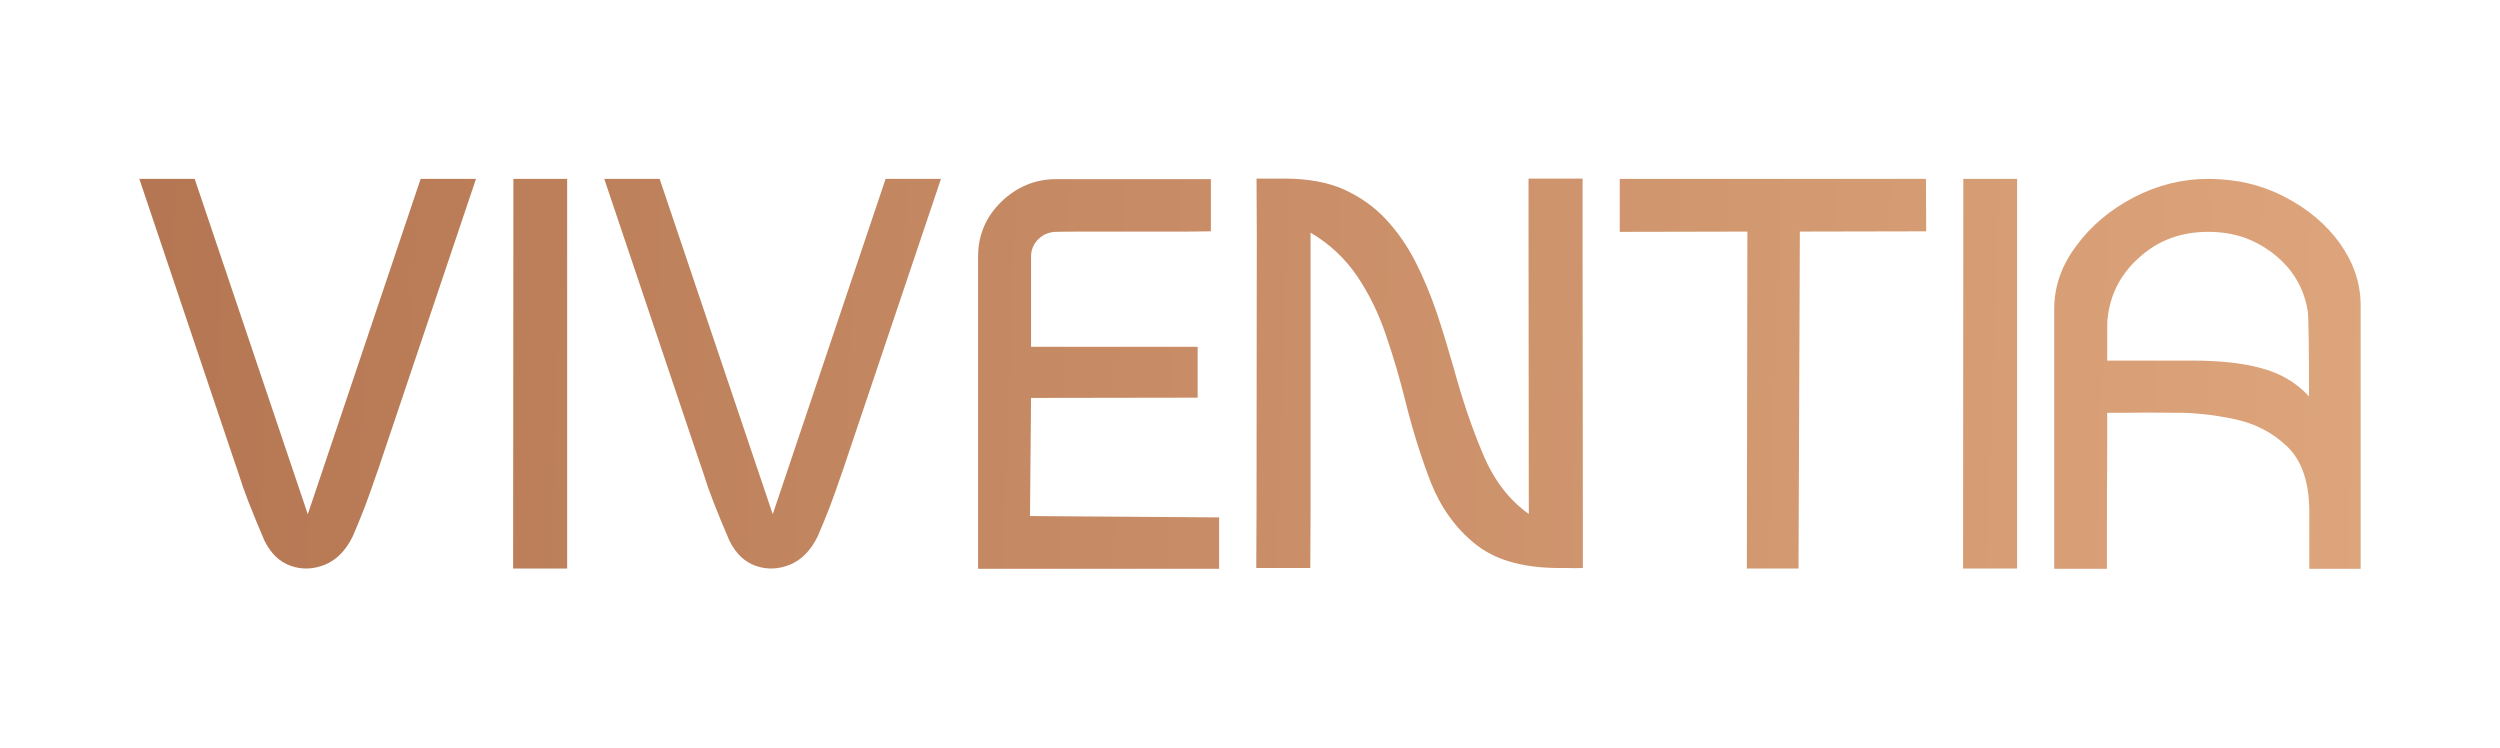
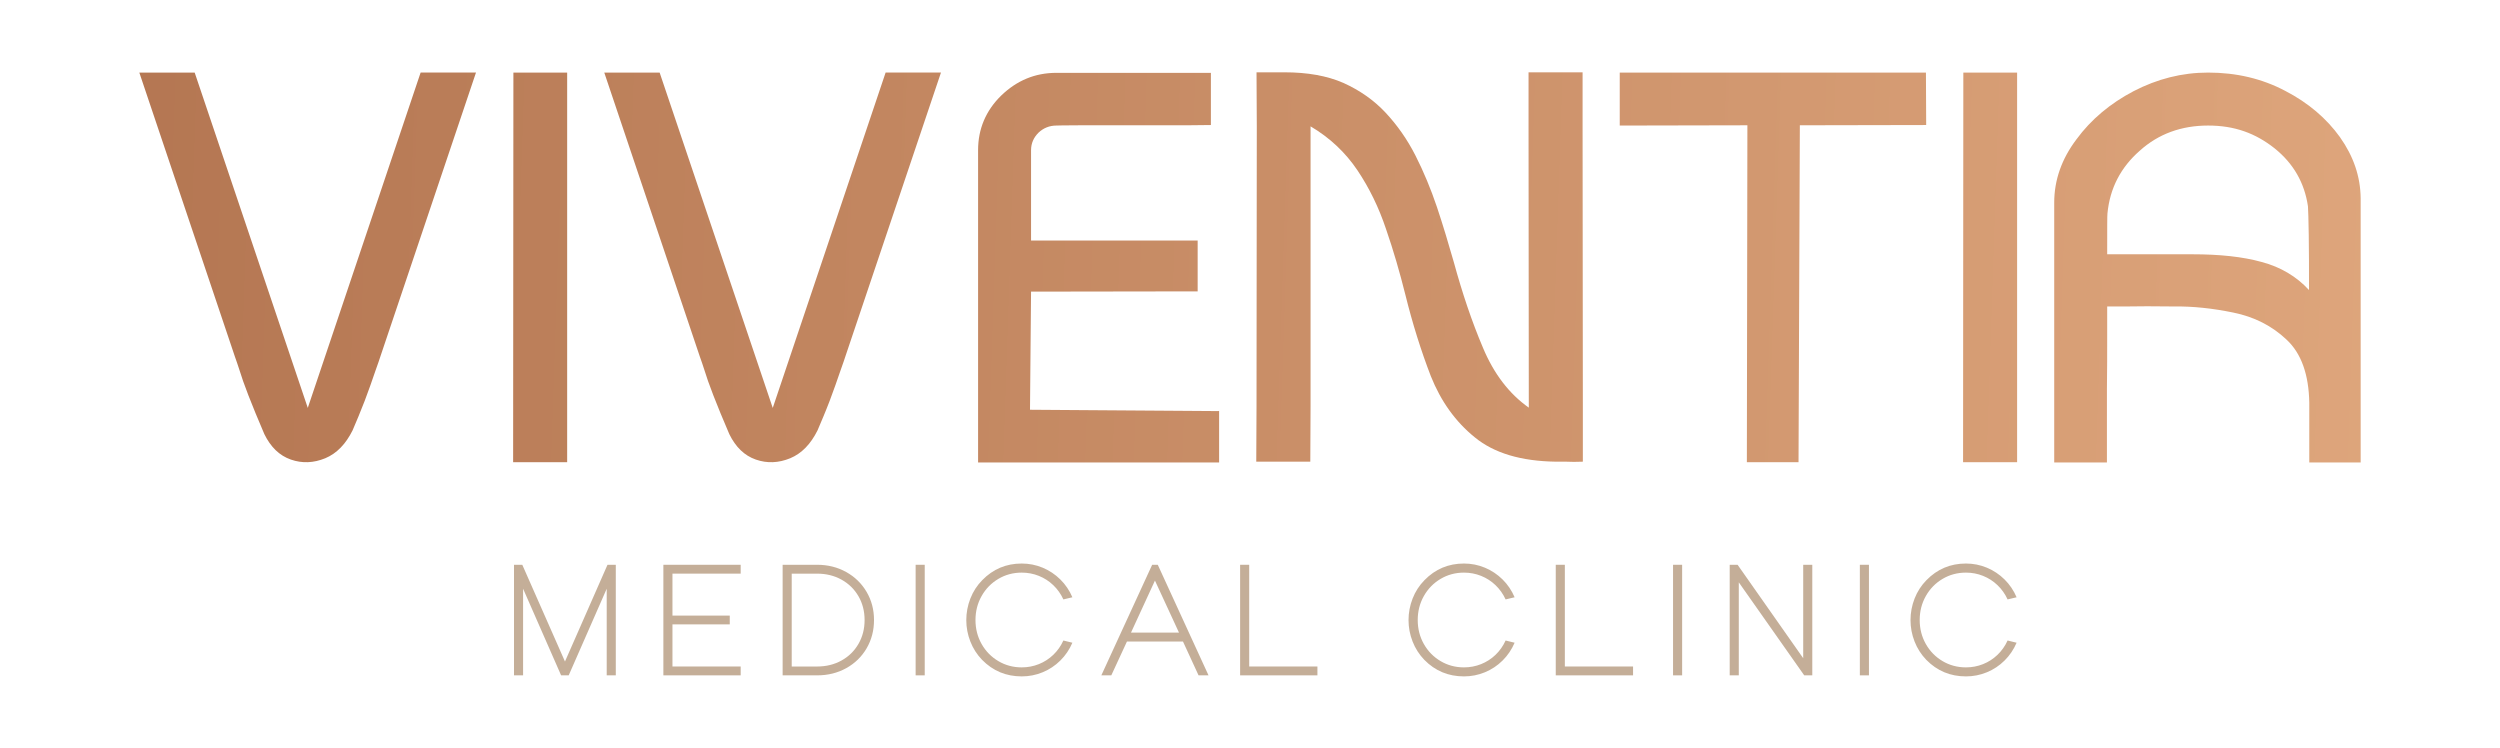
<svg xmlns="http://www.w3.org/2000/svg" xmlns:xlink="http://www.w3.org/1999/xlink" id="Layer_1" version="1.1" viewBox="0 0 1920 574">
  <defs>
    <style>
      .st0 {
        fill: url(#Gradiente_sem_nome_13);
      }

      .st1 {
        fill: url(#Gradiente_sem_nome_133);
      }

      .st2 {
        fill: url(#Gradiente_sem_nome_131);
      }

      .st3 {
        fill: url(#Gradiente_sem_nome_136);
      }

      .st4 {
        fill: url(#Gradiente_sem_nome_137);
      }

      .st5 {
        fill: url(#Gradiente_sem_nome_132);
      }

      .st6 {
        fill: url(#Gradiente_sem_nome_135);
      }

      .st7 {
        fill: url(#Gradiente_sem_nome_134);
      }
+ 
+       .st8 {
+         fill: #c4ae98;
+       }
    </style>
-     <linearGradient id="Gradiente_sem_nome_13" data-name="Gradiente sem nome 13" x1="-.37" y1="276.96" x2="2011.26" y2="344.22" gradientUnits="userSpaceOnUse">
+     <linearGradient id="Gradiente_sem_nome_13" data-name="Gradiente sem nome 13" x1="-.37" y1="195.32" x2="2011.26" y2="262.58" gradientUnits="userSpaceOnUse">
      <stop offset="0" stop-color="#b27450" />
      <stop offset="1" stop-color="#e2aa80" />
    </linearGradient>
-     <linearGradient id="Gradiente_sem_nome_131" data-name="Gradiente sem nome 13" x1="-.24" y1="273.12" x2="2011.39" y2="340.38" xlink:href="#Gradiente_sem_nome_13" />
-     <linearGradient id="Gradiente_sem_nome_132" data-name="Gradiente sem nome 13" x1=".03" y1="265.03" x2="2011.66" y2="332.29" xlink:href="#Gradiente_sem_nome_13" />
-     <linearGradient id="Gradiente_sem_nome_133" data-name="Gradiente sem nome 13" x1=".23" y1="259.11" x2="2011.86" y2="326.37" xlink:href="#Gradiente_sem_nome_13" />
-     <linearGradient id="Gradiente_sem_nome_134" data-name="Gradiente sem nome 13" x1=".52" y1="250.26" x2="2012.15" y2="317.52" xlink:href="#Gradiente_sem_nome_13" />
-     <linearGradient id="Gradiente_sem_nome_135" data-name="Gradiente sem nome 13" x1=".87" y1="239.87" x2="2012.5" y2="307.13" xlink:href="#Gradiente_sem_nome_13" />
-     <linearGradient id="Gradiente_sem_nome_136" data-name="Gradiente sem nome 13" x1="1" y1="235.93" x2="2012.63" y2="303.19" xlink:href="#Gradiente_sem_nome_13" />
-     <linearGradient id="Gradiente_sem_nome_137" data-name="Gradiente sem nome 13" x1="1.12" y1="232.37" x2="2012.75" y2="299.63" xlink:href="#Gradiente_sem_nome_13" />
+     <linearGradient id="Gradiente_sem_nome_131" data-name="Gradiente sem nome 13" x1="-.24" y1="191.48" x2="2011.39" y2="258.74" xlink:href="#Gradiente_sem_nome_13" />
+     <linearGradient id="Gradiente_sem_nome_132" data-name="Gradiente sem nome 13" x1=".03" y1="183.39" x2="2011.66" y2="250.65" xlink:href="#Gradiente_sem_nome_13" />
+     <linearGradient id="Gradiente_sem_nome_133" data-name="Gradiente sem nome 13" x1=".23" y1="177.47" x2="2011.86" y2="244.73" xlink:href="#Gradiente_sem_nome_13" />
+     <linearGradient id="Gradiente_sem_nome_134" data-name="Gradiente sem nome 13" x1=".52" y1="168.62" x2="2012.15" y2="235.88" xlink:href="#Gradiente_sem_nome_13" />
+     <linearGradient id="Gradiente_sem_nome_135" data-name="Gradiente sem nome 13" x1=".87" y1="158.23" x2="2012.5" y2="225.49" xlink:href="#Gradiente_sem_nome_13" />
+     <linearGradient id="Gradiente_sem_nome_136" data-name="Gradiente sem nome 13" x1="1" y1="154.29" x2="2012.63" y2="221.55" xlink:href="#Gradiente_sem_nome_13" />
+     <linearGradient id="Gradiente_sem_nome_137" data-name="Gradiente sem nome 13" x1="1.12" y1="150.73" x2="2012.75" y2="217.99" xlink:href="#Gradiente_sem_nome_13" />
  </defs>
-   <path class="st0" d="M236.38,394.92l-86.86-257.53h-42.51l73.44,218.27c1.01,2.85,2.23,6.31,3.46,10.17,2.85,9.56,9.16,26.04,19.12,49.23,4.88,9.97,11.59,16.48,20.34,19.53,8.75,3.05,17.5,2.65,26.45-1.01,8.75-3.66,15.66-10.79,20.95-21.36,2.85-6.71,6.1-14.24,9.35-22.78,3.26-8.55,5.9-16.28,8.14-22.79,2.44-6.71,3.46-9.97,3.46-9.97l73.85-219.3h-42.52l-86.66,257.53Z" />
-   <polygon class="st2" points="394.08 436.62 435.58 436.62 435.58 137.38 394.29 137.38 394.08 436.62" />
-   <path class="st5" d="M593.46,394.92l-86.86-257.53h-42.52l73.44,218.27c1.02,2.85,2.24,6.31,3.46,10.17,2.85,9.56,9.16,26.04,19.13,49.23,4.88,9.97,11.59,16.48,20.34,19.53,8.75,3.05,17.5,2.65,26.45-1.01,8.75-3.66,15.67-10.79,20.95-21.36,2.85-6.71,6.11-14.24,9.36-22.78,3.25-8.55,5.9-16.28,8.14-22.79,2.44-6.71,3.46-9.97,3.46-9.97l73.85-219.3h-42.51l-86.67,257.53Z" />
-   <path class="st1" d="M791.04,396.34l.81-90.73,127.95-.2v-39.06h-127.95v-69.37c0-5.29,2.03-9.77,5.7-13.43,3.86-3.66,8.54-5.49,13.83-5.49,0,0,6.1-.2,18.1-.2h81.78c11.8-.2,18.1-.2,18.71-.2v-40.08h-118.59c-16.47,0-30.52,5.9-42.51,17.5-11.8,11.59-17.7,25.63-17.7,41.9v239.84h185.11v-39.67c-.2.2-.61.2-1.01.2l-144.23-1.02Z" />
-   <path class="st7" d="M1215.42,137.18h-41.5v42.92l.2,214.61c-15.06-10.58-26.85-26.04-35.19-45.97-8.55-20.14-15.87-41.91-22.38-65.71-4.07-14.24-8.34-28.48-13.02-42.51-4.68-13.83-10.17-27.05-16.47-39.46-6.31-12.41-14.04-23.39-22.99-32.95-8.95-9.56-19.73-17.09-32.34-22.79-12.61-5.5-27.67-8.14-45.16-8.14h-21.56l.21,41.5-.21,214.61-.2,42.92h41.5l.2-42.92v-214.61c14.85,8.75,26.85,20.14,36.01,33.76,9.15,13.64,16.47,28.69,21.97,45.17,5.7,16.47,10.58,33.36,14.85,50.45,5.49,22.18,12,42.92,19.53,62.45,7.73,19.33,18.92,34.99,33.76,46.99,14.86,12.2,35.6,18.31,62.25,18.71h7.93c3.66.2,7.93.2,12.82,0v-41.5l-.2-214.61v-42.92Z" />
-   <polygon class="st6" points="1243.96 137.38 1243.96 178.07 1341.8 177.86 1342 177.86 1341.59 436.62 1381.27 436.62 1382.28 177.86 1479.31 177.66 1479.12 137.38 1243.96 137.38" />
-   <polygon class="st3" points="1507.64 436.62 1549.14 436.62 1549.14 137.38 1507.84 137.38 1507.64 436.62" />
-   <path class="st4" d="M1797.14,187.02c-10.38-14.45-24.42-26.45-42.11-35.6-17.7-9.35-37.43-14.04-59.2-14.04-20.14,0-39.06,4.88-57.17,14.24-17.89,9.36-32.75,21.76-43.93,37.02-11.4,15.06-17.09,31.33-17.09,48.62v199.56h40.48v-56.14c.2-14.85.2-28.48.2-41.09v-22.58h14.24c9.56-.2,21.97-.2,37.23,0,14.44-.2,29.5,1.43,45.36,4.68,16.07,3.26,29.7,10.17,40.89,20.76,11.39,10.58,17.09,26.85,17.49,48.41v45.97h39.46v-203.02c-.2-16.68-5.5-32.14-15.86-46.78ZM1736.91,282.83c-14.64-4.07-32.34-5.9-53.09-5.9h-65.5c0-19.53,0-29.91.2-31.33,1.84-19.33,10.17-35.39,24.82-48.21,14.44-13.02,32.14-19.33,52.48-19.33s36.41,5.9,51.06,17.49c14.44,11.6,22.99,26.45,25.63,44.55.2,2.65.41,9.97.61,22.18.2,12,.2,26.24.2,42.11-9.56-10.37-21.77-17.7-36.42-21.56Z" />
+   <g>
+     <path class="st0" d="M236.38,313.28L149.51,55.74h-42.51l73.44,218.27c1.01,2.85,2.23,6.31,3.46,10.17,2.85,9.56,9.16,26.04,19.12,49.23,4.88,9.97,11.59,16.48,20.34,19.53,8.75,3.05,17.5,2.65,26.45-1.01,8.75-3.66,15.66-10.79,20.95-21.36,2.85-6.71,6.1-14.24,9.35-22.78,3.26-8.55,5.9-16.28,8.14-22.79,2.44-6.71,3.46-9.97,3.46-9.97l73.85-219.3h-42.52l-86.66,257.53Z" />
+     <polygon class="st2" points="394.08 354.98 435.58 354.98 435.58 55.74 394.29 55.74 394.08 354.98" />
+     <path class="st5" d="M593.46,313.28L506.6,55.74h-42.52l73.44,218.27c1.02,2.85,2.24,6.31,3.46,10.17,2.85,9.56,9.16,26.04,19.13,49.23,4.88,9.97,11.59,16.48,20.34,19.53,8.75,3.05,17.5,2.65,26.45-1.01,8.75-3.66,15.67-10.79,20.95-21.36,2.85-6.71,6.11-14.24,9.36-22.78,3.25-8.55,5.9-16.28,8.14-22.79,2.44-6.71,3.46-9.97,3.46-9.97l73.85-219.3h-42.51l-86.67,257.53Z" />
+     <path class="st1" d="M791.04,314.7l.81-90.73,127.95-.2v-39.06h-127.95v-69.37c0-5.29,2.03-9.77,5.7-13.43,3.86-3.66,8.54-5.49,13.83-5.49,0,0,6.1-.2,18.1-.2h81.78c11.8-.2,18.1-.2,18.71-.2v-40.08h-118.59c-16.47,0-30.52,5.9-42.51,17.5-11.8,11.59-17.7,25.63-17.7,41.9v239.84h185.11v-39.67c-.2.2-.61.2-1.01.2l-144.23-1.02Z" />
+     <path class="st7" d="M1215.42,55.54h-41.5v42.92l.2,214.61c-15.06-10.58-26.85-26.04-35.19-45.97-8.55-20.14-15.87-41.91-22.38-65.71-4.07-14.24-8.34-28.48-13.02-42.51-4.68-13.83-10.17-27.05-16.47-39.46-6.31-12.41-14.04-23.39-22.99-32.95-8.95-9.56-19.73-17.09-32.34-22.79-12.61-5.5-27.67-8.14-45.16-8.14h-21.56l.21,41.5-.21,214.61-.2,42.92h41.5l.2-42.92V97.04c14.85,8.75,26.85,20.14,36.01,33.76,9.15,13.64,16.47,28.69,21.97,45.17,5.7,16.47,10.58,33.36,14.85,50.45,5.49,22.18,12,42.92,19.53,62.45,7.73,19.33,18.92,34.99,33.76,46.99,14.86,12.2,35.6,18.31,62.25,18.71h7.93c3.66.2,7.93.2,12.82,0v-41.5l-.2-214.61v-42.92Z" />
+     <polygon class="st6" points="1243.96 55.74 1243.96 96.43 1341.8 96.22 1342 96.22 1341.59 354.98 1381.27 354.98 1382.28 96.22 1479.31 96.02 1479.12 55.74 1243.96 55.74" />
+     <polygon class="st3" points="1507.64 354.98 1549.14 354.98 1549.14 55.74 1507.84 55.74 1507.64 354.98" />
+     <path class="st4" d="M1797.14,105.38c-10.38-14.45-24.42-26.45-42.11-35.6-17.7-9.35-37.43-14.04-59.2-14.04-20.14,0-39.06,4.88-57.17,14.24-17.89,9.36-32.75,21.76-43.93,37.02-11.4,15.06-17.09,31.33-17.09,48.62v199.56h40.48v-56.14c.2-14.85.2-28.48.2-41.09v-22.58h14.24c9.56-.2,21.97-.2,37.23,0,14.44-.2,29.5,1.43,45.36,4.68,16.07,3.26,29.7,10.17,40.89,20.76,11.39,10.58,17.09,26.85,17.49,48.41v45.97h39.46v-203.02c-.2-16.68-5.5-32.14-15.86-46.78ZM1736.91,201.19c-14.64-4.07-32.34-5.9-53.09-5.9h-65.5c0-19.53,0-29.91.2-31.33,1.84-19.33,10.17-35.39,24.82-48.21,14.44-13.02,32.14-19.33,52.48-19.33s36.41,5.9,51.06,17.49c14.44,11.6,22.99,26.45,25.63,44.55.2,2.65.41,9.97.61,22.18.2,12,.2,26.24.2,42.11-9.56-10.37-21.77-17.7-36.42-21.56Z" />
+   </g>
+   <g>
+     <path class="st8" d="M465.96,452.14l-29.2,66.53h-5.83l-29.2-66.53v66.53h-6.98v-84.92h6.37l32.78,74.3,32.66-74.3h6.37v84.92h-6.98v-66.53Z" />
+     <path class="st8" d="M568.84,511.87v6.8h-59.37v-84.92h59.37v6.8h-52.39v32.23h44.01v6.74h-44.01v32.35h52.39Z" />
+     <path class="st8" d="M601.06,518.67v-84.92h26.53c8.17,0,15.59,1.85,22.25,5.55,6.66,3.7,11.89,8.78,15.69,15.24,3.8,6.46,5.71,13.67,5.71,21.64s-1.89,15.26-5.68,21.73c-3.78,6.48-9.01,11.55-15.66,15.24-6.66,3.68-14.09,5.52-22.31,5.52h-26.53ZM608.04,440.55v71.33h19.55c6.92,0,13.15-1.54,18.7-4.61,5.54-3.07,9.88-7.33,13.02-12.78,3.14-5.44,4.7-11.54,4.7-18.3s-1.57-12.85-4.7-18.27c-3.14-5.42-7.48-9.67-13.02-12.75-5.55-3.07-11.78-4.61-18.7-4.61h-19.55Z" />
+     <path class="st8" d="M710.19,433.75v84.92h-6.98v-84.92h6.98Z" />
+     <path class="st8" d="M754.25,506.78c-3.97-4.13-6.98-8.84-9.04-14.14-2.06-5.3-3.1-10.76-3.1-16.39s1.04-11.23,3.13-16.57,5.13-10.06,9.14-14.14c8.3-8.5,18.39-12.75,30.29-12.75,5.62,0,10.99,1.06,16.09,3.19,5.1,2.13,9.62,5.14,13.57,9.04,3.95,3.91,7.03,8.47,9.26,13.69l-6.92,1.64c-1.94-4.21-4.53-7.86-7.77-10.96-3.24-3.1-6.93-5.47-11.08-7.13-4.15-1.66-8.53-2.49-13.14-2.49-6.56,0-12.55,1.61-17.97,4.83-5.42,3.22-9.7,7.61-12.84,13.17-3.14,5.57-4.7,11.71-4.7,18.42s1.57,12.85,4.7,18.39c3.14,5.55,7.42,9.93,12.84,13.14,5.42,3.22,11.41,4.83,17.97,4.83,4.61,0,8.99-.83,13.14-2.49,4.15-1.66,7.84-4.04,11.08-7.13,3.24-3.1,5.83-6.77,7.77-11.02l6.92,1.7c-2.23,5.22-5.31,9.78-9.26,13.69-3.95,3.91-8.47,6.91-13.57,9.01-5.1,2.11-10.46,3.16-16.09,3.16-11.98,0-22.12-4.23-30.41-12.69Z" />
+     <path class="st8" d="M865.5,492.69l-12.02,25.98h-7.65l39.03-84.92h4.31l38.97,84.92h-7.65l-11.96-25.98h-43.04ZM905.45,485.83l-18.45-39.94-18.39,39.94h36.85Z" />
+     <path class="st8" d="M1011.78,511.87v6.8h-59.37v-84.92h6.98v78.12h52.39Z" />
+     <path class="st8" d="M1093.89,506.78c-3.97-4.13-6.98-8.84-9.04-14.14-2.06-5.3-3.1-10.76-3.1-16.39s1.04-11.23,3.13-16.57c2.08-5.34,5.13-10.06,9.14-14.14,8.3-8.5,18.39-12.75,30.29-12.75,5.62,0,10.99,1.06,16.09,3.19,5.1,2.13,9.62,5.14,13.57,9.04,3.95,3.91,7.03,8.47,9.26,13.69l-6.92,1.64c-1.94-4.21-4.53-7.86-7.77-10.96-3.24-3.1-6.93-5.47-11.08-7.13-4.15-1.66-8.53-2.49-13.14-2.49-6.56,0-12.54,1.61-17.97,4.83-5.42,3.22-9.7,7.61-12.84,13.17-3.14,5.57-4.7,11.71-4.7,18.42s1.57,12.85,4.7,18.39c3.14,5.55,7.42,9.93,12.84,13.14,5.42,3.22,11.41,4.83,17.97,4.83,4.61,0,8.99-.83,13.14-2.49,4.15-1.66,7.84-4.04,11.08-7.13,3.24-3.1,5.83-6.77,7.77-11.02l6.92,1.7c-2.23,5.22-5.31,9.78-9.26,13.69-3.94,3.91-8.47,6.91-13.57,9.01-5.1,2.11-10.46,3.16-16.09,3.16-11.98,0-22.12-4.23-30.41-12.69Z" />
+     <path class="st8" d="M1254.19,511.87v6.8h-59.37v-84.92h6.98v78.12h52.39Z" />
+     <path class="st8" d="M1291.88,433.75v84.92h-6.98v-84.92h6.98Z" />
+     <path class="st8" d="M1335.39,447.23v71.45h-6.98v-84.92h6.07l50.38,71.75v-71.75h6.98v84.92h-6.19l-50.26-71.45Z" />
+     <path class="st8" d="M1435.35,433.75v84.92h-6.98v-84.92h6.98Z" />
+     <path class="st8" d="M1479.41,506.78c-3.97-4.13-6.98-8.84-9.04-14.14-2.06-5.3-3.1-10.76-3.1-16.39s1.04-11.23,3.13-16.57c2.08-5.34,5.13-10.06,9.14-14.14,8.3-8.5,18.39-12.75,30.29-12.75,5.62,0,10.99,1.06,16.09,3.19,5.1,2.13,9.62,5.14,13.57,9.04,3.95,3.91,7.03,8.47,9.26,13.69l-6.92,1.64c-1.94-4.21-4.53-7.86-7.77-10.96-3.24-3.1-6.93-5.47-11.08-7.13-4.15-1.66-8.53-2.49-13.14-2.49-6.56,0-12.54,1.61-17.97,4.83-5.42,3.22-9.7,7.61-12.84,13.17-3.14,5.57-4.7,11.71-4.7,18.42s1.57,12.85,4.7,18.39c3.14,5.55,7.42,9.93,12.84,13.14,5.42,3.22,11.41,4.83,17.97,4.83,4.61,0,8.99-.83,13.14-2.49,4.15-1.66,7.84-4.04,11.08-7.13,3.24-3.1,5.83-6.77,7.77-11.02l6.92,1.7c-2.23,5.22-5.31,9.78-9.26,13.69-3.94,3.91-8.47,6.91-13.57,9.01-5.1,2.11-10.46,3.16-16.09,3.16-11.98,0-22.12-4.23-30.41-12.69Z" />
+   </g>
</svg>
